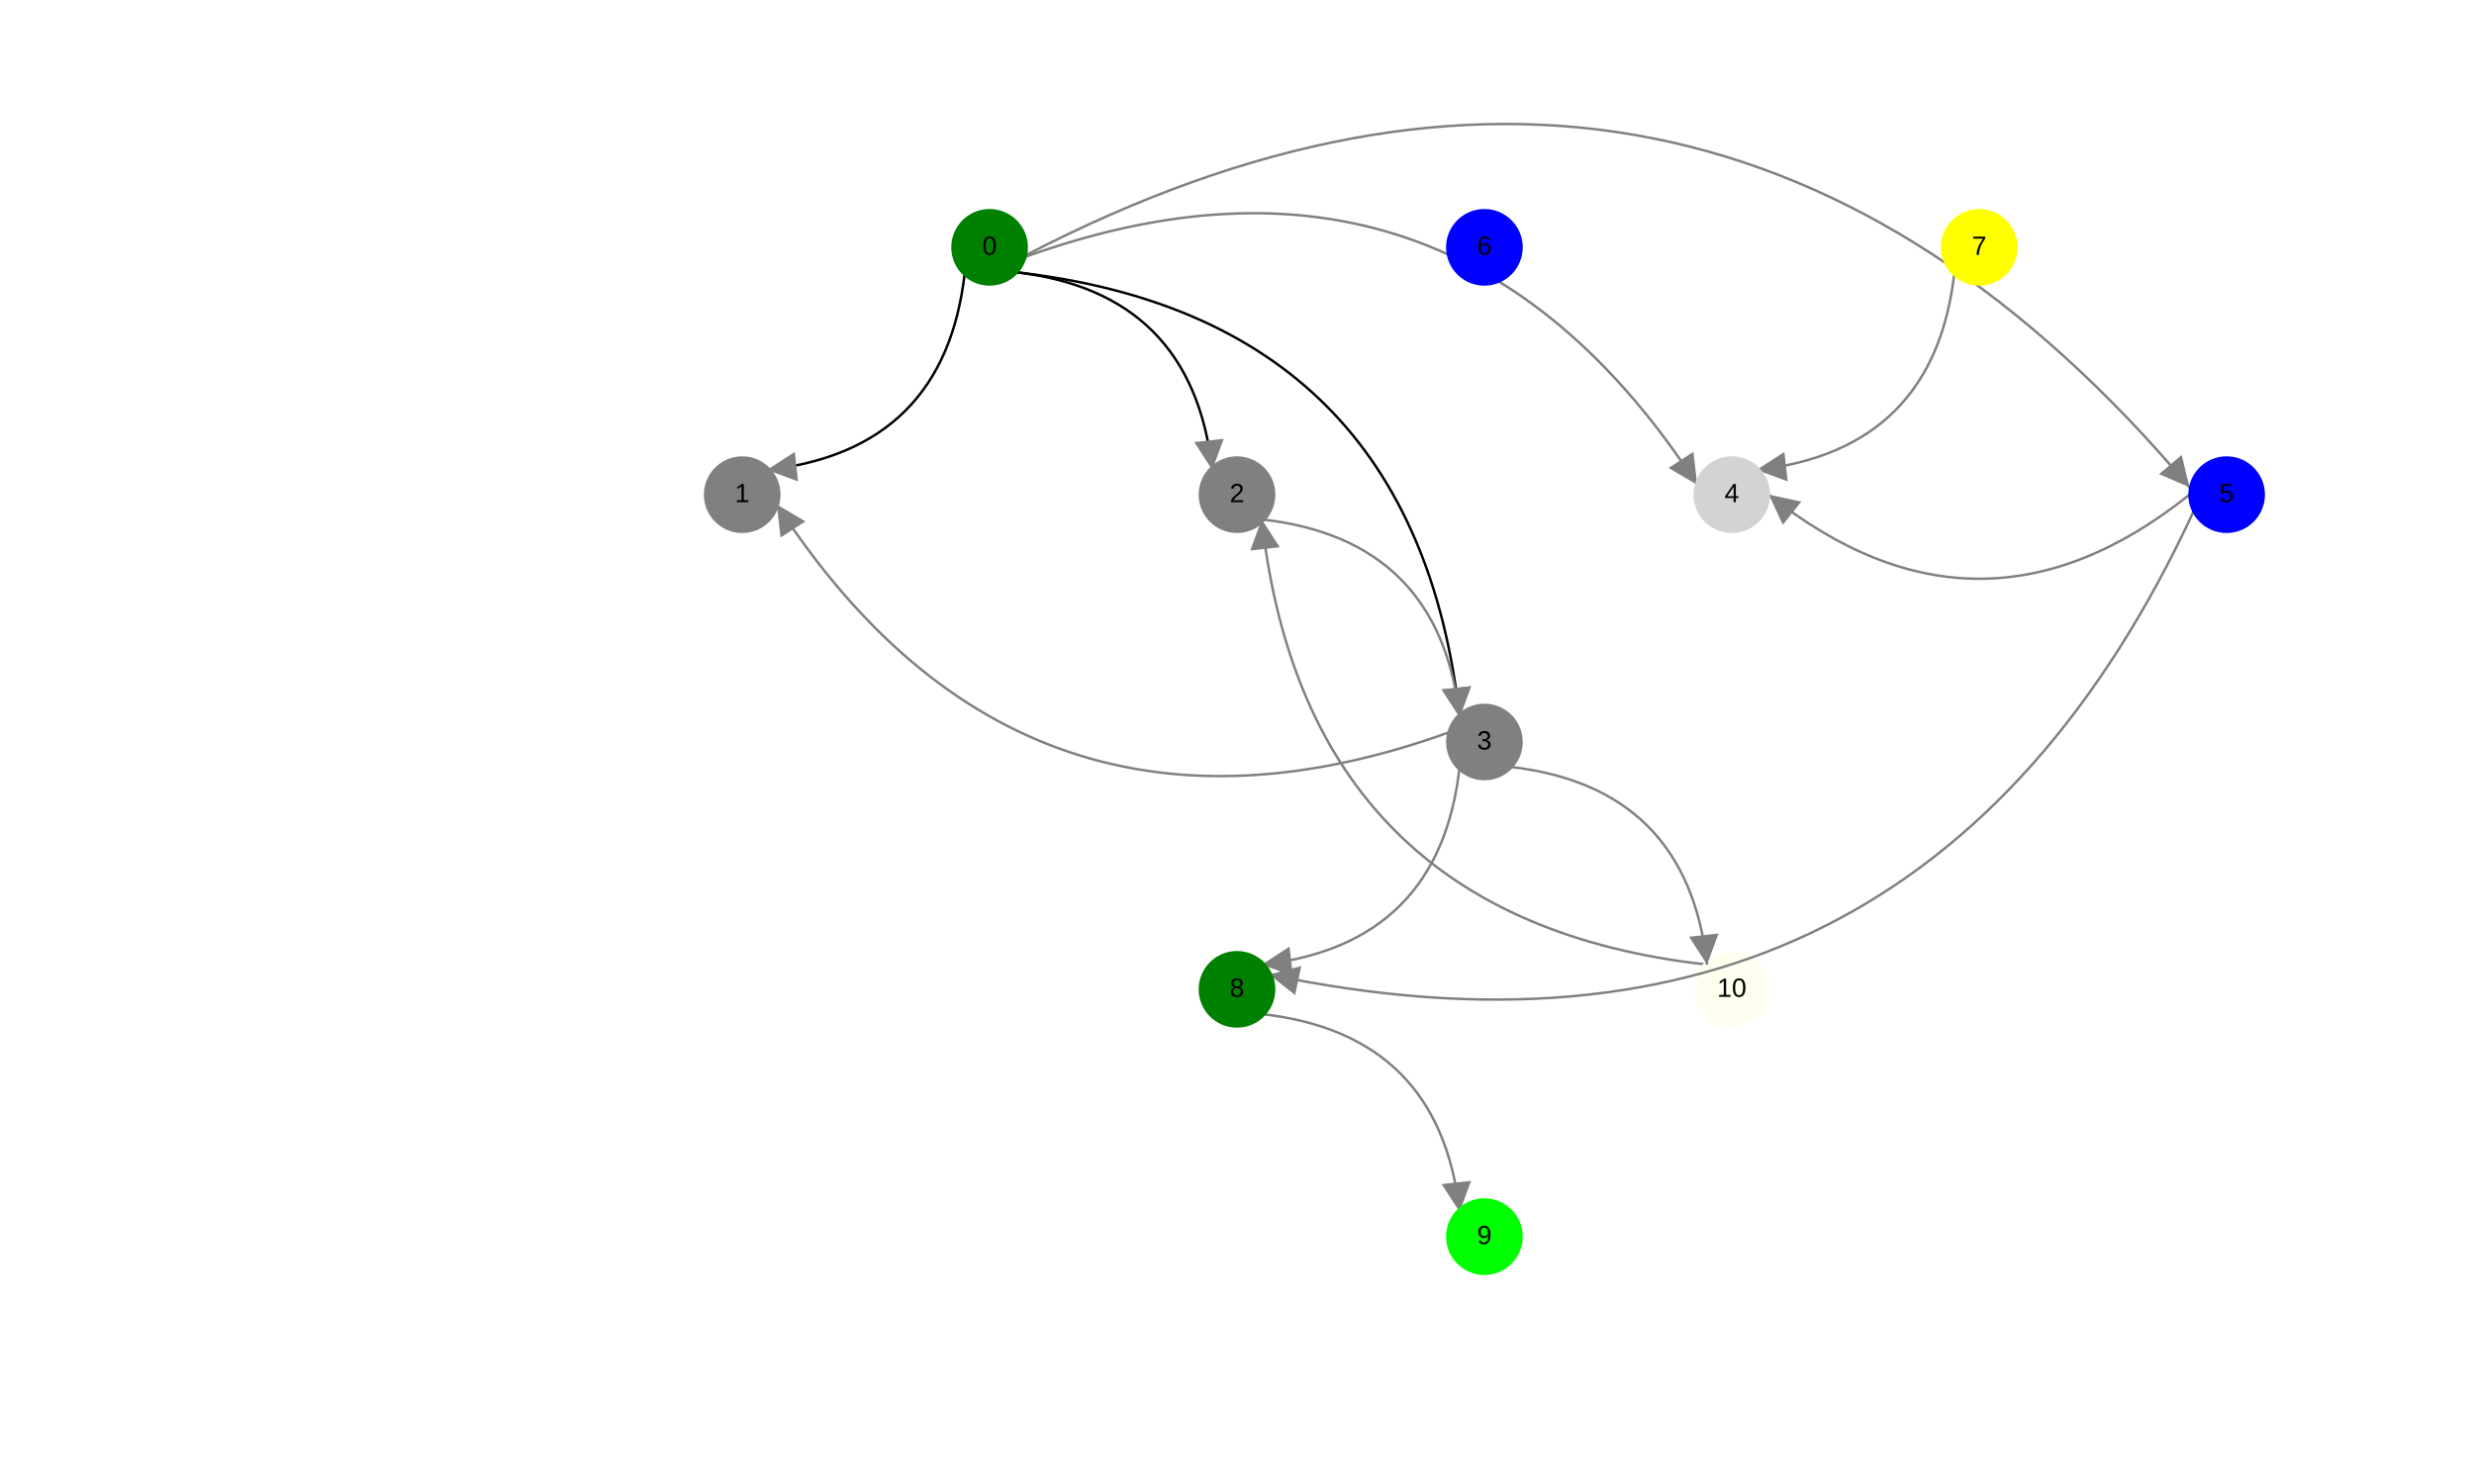
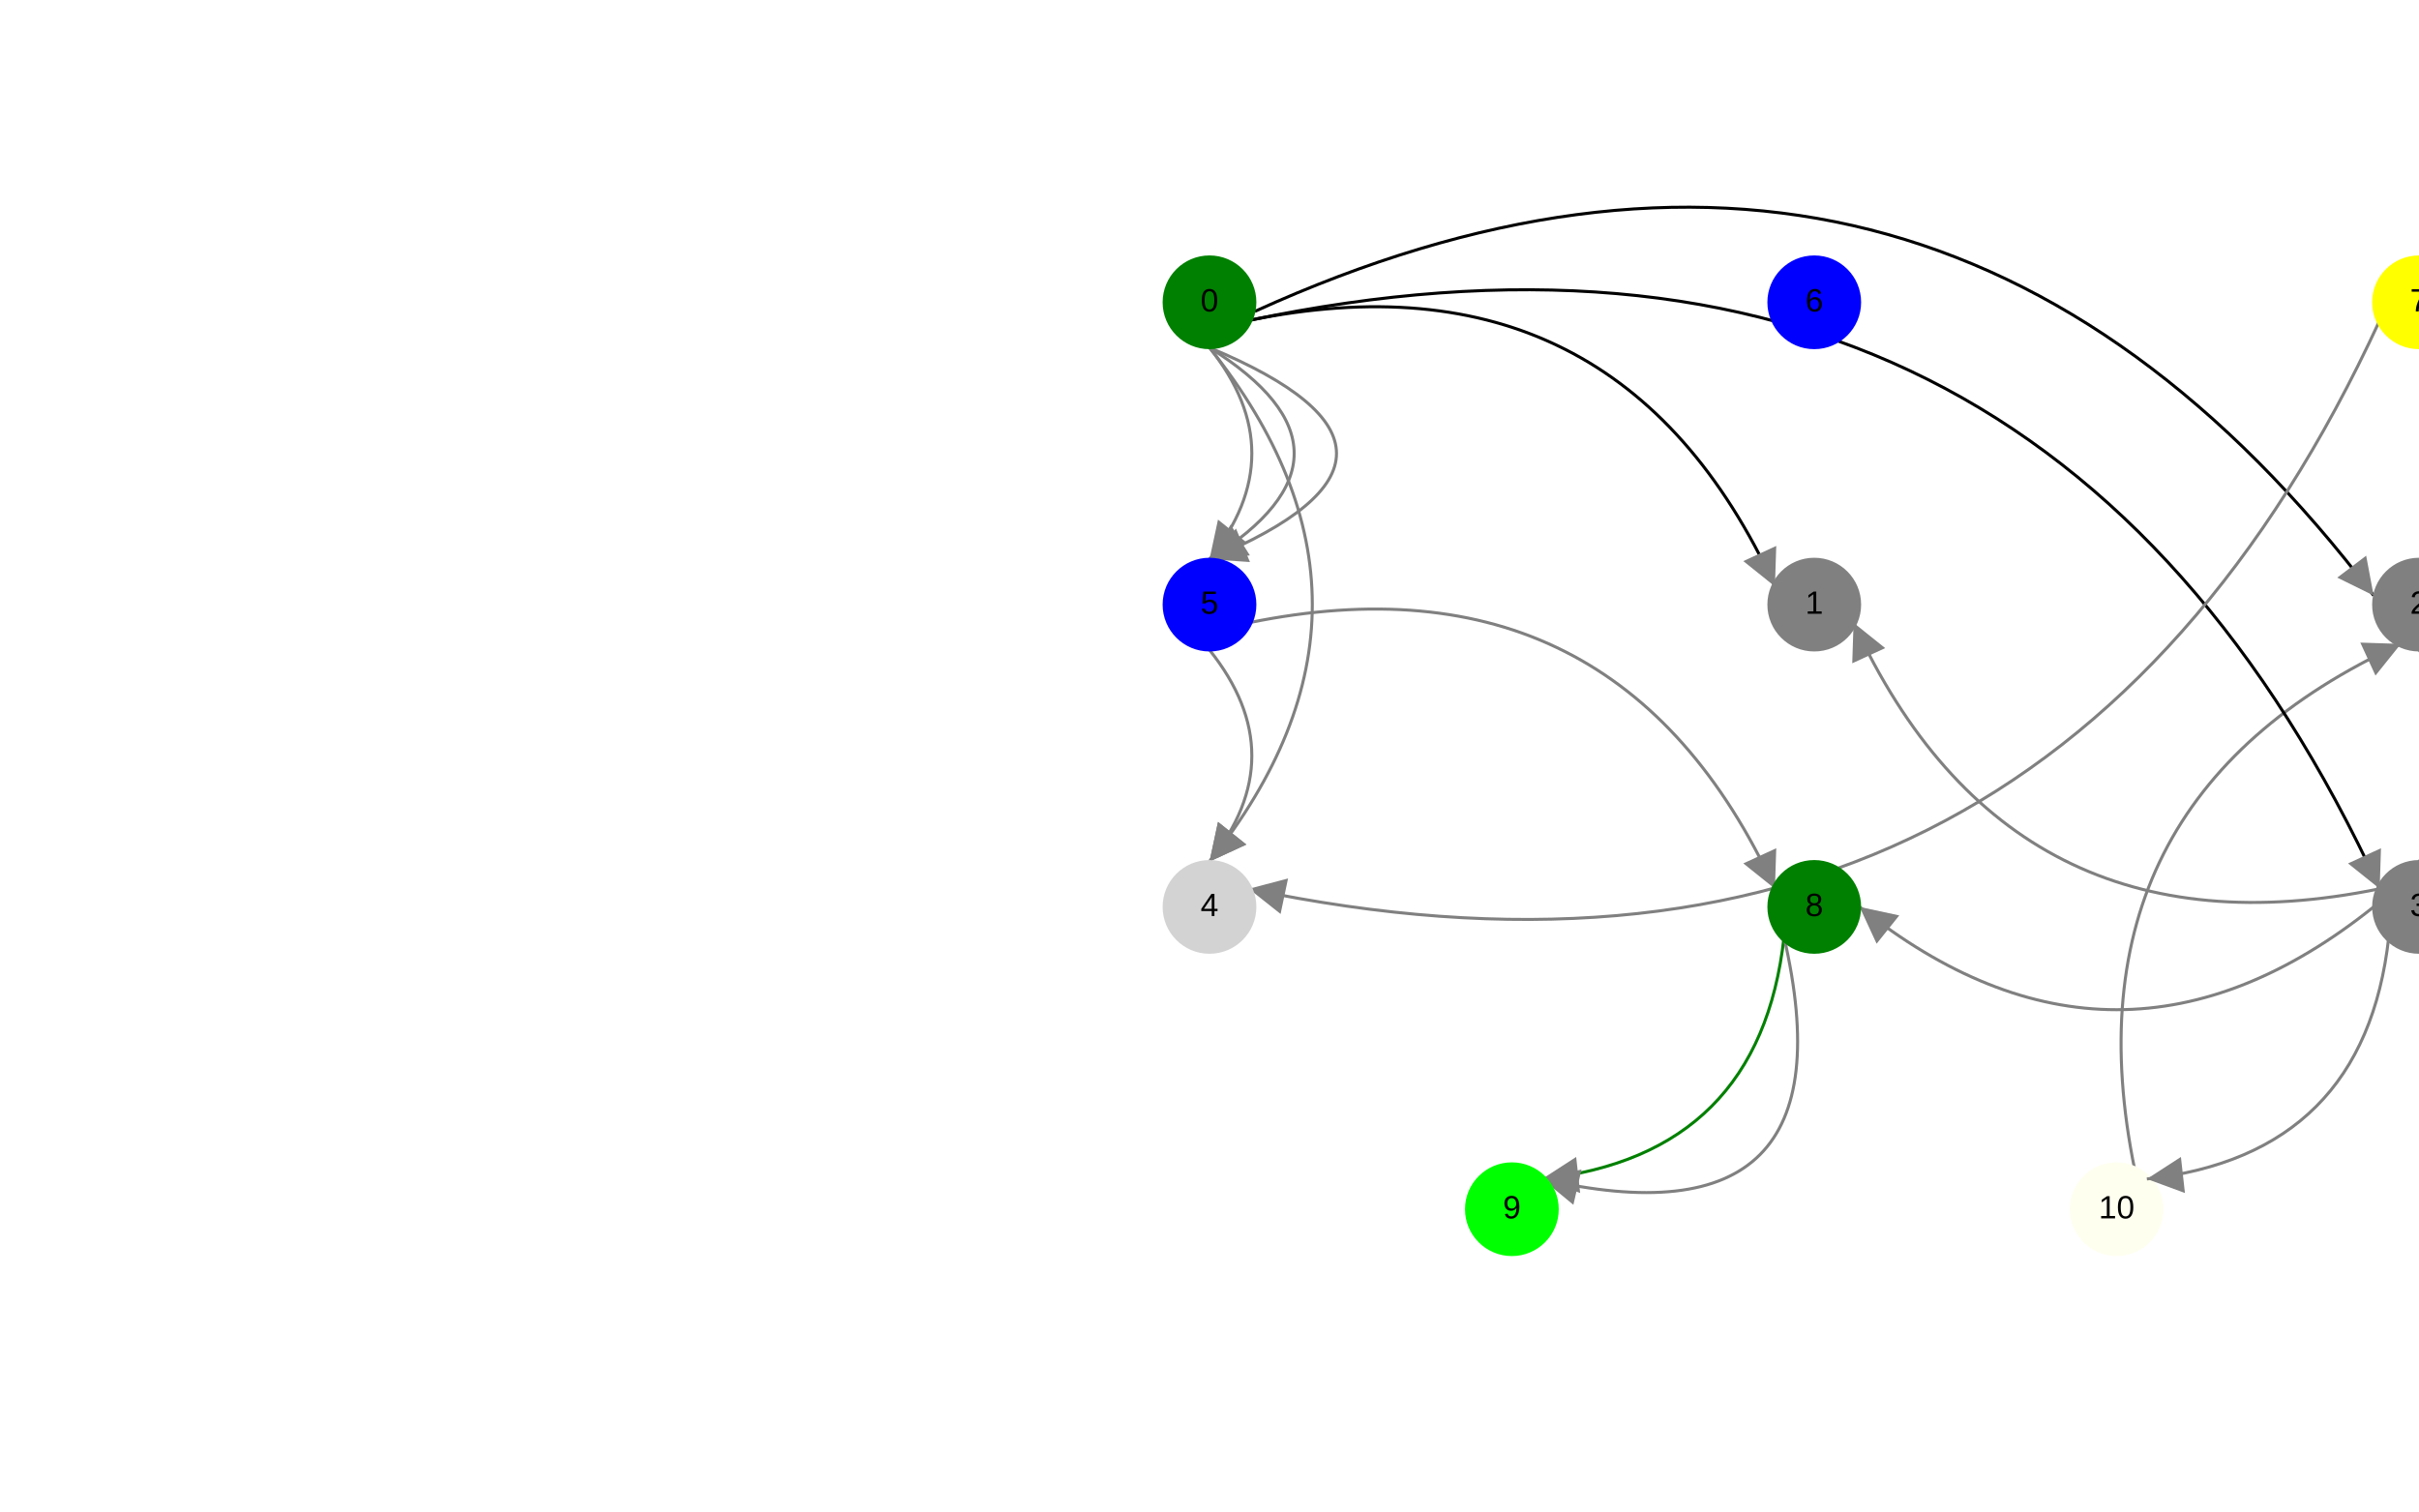
- <svg xmlns="http://www.w3.org/2000/svg" viewBox="0 0 1000 600">
+ <svg xmlns="http://www.w3.org/2000/svg" viewBox="0 0 800 500">
  <style type="text/css">text {font-family: Arial, sans serif; font-size: 8pt; text-anchor:middle; dominant-baseline:
        middle;}
    </style>
  <defs>
    <marker id="arrow" markerHeight="12" markerWidth="12" orient="auto-start-reverse" refX="20" refY="10" viewBox="0 0 20 20">
      <path d="M 0 0 L 20 10 L 0 20 Z" fill="gray" />
    </marker>
  </defs>
-   <path d="M 690 390 Q 528 372, 510 210" fill="none" marker-end="url(#arrow)" stroke="gray" />
-   <path d="M 390 110 Q 382 182, 310 190" fill="none" marker-end="url(#arrow)" stroke="black" />
-   <path d="M 410 110 Q 482 118, 490 190" fill="none" marker-end="url(#arrow)" stroke="black" />
-   <path d="M 410 110 Q 572 128, 590 290" fill="none" marker-end="url(#arrow)" stroke="black" />
-   <path d="M 414 104 Q 586 42, 686 196" fill="none" marker-end="url(#arrow)" stroke="gray" />
-   <path d="M 586 296 Q 414 358, 314 204" fill="none" marker-end="url(#arrow)" stroke="gray" />
-   <path d="M 415 103 Q 687 -38, 885 197" fill="none" marker-end="url(#arrow)" stroke="gray" />
-   <path d="M 510 210 Q 582 218, 590 290" fill="none" marker-end="url(#arrow)" stroke="gray" />
-   <path d="M 885 200 Q 800 268, 715 200" fill="none" marker-end="url(#arrow)" stroke="gray" />
-   <path d="M 790 110 Q 782 182, 710 190" fill="none" marker-end="url(#arrow)" stroke="gray" />
-   <path d="M 590 310 Q 582 382, 510 390" fill="none" marker-end="url(#arrow)" stroke="gray" />
+   <path d="M 400 115 Q 428 150, 400 185" fill="none" marker-end="url(#arrow)" stroke="gray" />
+   <path d="M 400 115 Q 456 150, 400 185" fill="none" marker-end="url(#arrow)" stroke="gray" />
+   <path d="M 706 387 Q 681 265, 794 213" fill="none" marker-end="url(#arrow)" stroke="gray" />
+   <path d="M 413 106 Q 535 81, 587 194" fill="none" marker-end="url(#arrow)" stroke="black" />
+   <path d="M 415 103 Q 637 2, 785 197" fill="none" marker-end="url(#arrow)" stroke="black" />
+   <path d="M 413 106 Q 675 51, 787 294" fill="none" marker-end="url(#arrow)" stroke="black" />
+   <path d="M 400 115 Q 468 200, 400 285" fill="none" marker-end="url(#arrow)" stroke="gray" />
+   <path d="M 787 294 Q 665 319, 613 206" fill="none" marker-end="url(#arrow)" stroke="gray" />
+   <path d="M 400 115 Q 484 150, 400 185" fill="none" marker-end="url(#arrow)" stroke="gray" />
+   <path d="M 800 215 Q 828 250, 800 285" fill="none" marker-end="url(#arrow)" stroke="gray" />
+   <path d="M 400 215 Q 428 250, 400 285" fill="none" marker-end="url(#arrow)" stroke="gray" />
+   <path d="M 787 106 Q 675 349, 413 294" fill="none" marker-end="url(#arrow)" stroke="gray" />
+   <path d="M 785 300 Q 700 368, 615 300" fill="none" marker-end="url(#arrow)" stroke="gray" />
  <circle cx="700" cy="400" fill="ivory" r="15" stroke="ivory" stroke-width="1" />
  <text fill="black" x="700" y="400">10</text>
-   <path d="M 887 206 Q 775 449, 513 394" fill="none" marker-end="url(#arrow)" stroke="gray" />
-   <path d="M 510 410 Q 582 418, 590 490" fill="none" marker-end="url(#arrow)" stroke="gray" />
-   <path d="M 610 310 Q 682 318, 690 390" fill="none" marker-end="url(#arrow)" stroke="gray" />
+   <path d="M 413 206 Q 535 181, 587 294" fill="none" marker-end="url(#arrow)" stroke="gray" />
+   <path d="M 590 310 Q 582 382, 510 390" fill="none" marker-end="url(#arrow)" stroke="green" />
+   <path d="M 590 310 Q 614 414, 510 390" fill="none" marker-end="url(#arrow)" stroke="gray" />
+   <path d="M 790 310 Q 782 382, 710 390" fill="none" marker-end="url(#arrow)" stroke="gray" />
  <circle cx="400" cy="100" fill="green" r="15" stroke="green" stroke-width="1" />
  <text fill="black" x="400" y="100">0</text>
-   <circle cx="300" cy="200" fill="gray" r="15" stroke="gray" stroke-width="1" />
-   <text fill="black" x="300" y="200">1</text>
-   <circle cx="500" cy="200" fill="gray" r="15" stroke="gray" stroke-width="1" />
-   <text fill="black" x="500" y="200">2</text>
-   <circle cx="600" cy="300" fill="gray" r="15" stroke="gray" stroke-width="1" />
-   <text fill="black" x="600" y="300">3</text>
-   <circle cx="700" cy="200" fill="lightgray" r="15" stroke="lightgray" stroke-width="1" />
-   <text fill="black" x="700" y="200">4</text>
-   <circle cx="900" cy="200" fill="blue" r="15" stroke="blue" stroke-width="1" />
-   <text fill="black" x="900" y="200">5</text>
+   <circle cx="600" cy="200" fill="gray" r="15" stroke="gray" stroke-width="1" />
+   <text fill="black" x="600" y="200">1</text>
+   <circle cx="800" cy="200" fill="gray" r="15" stroke="gray" stroke-width="1" />
+   <text fill="black" x="800" y="200">2</text>
+   <circle cx="800" cy="300" fill="gray" r="15" stroke="gray" stroke-width="1" />
+   <text fill="black" x="800" y="300">3</text>
+   <circle cx="400" cy="300" fill="lightgray" r="15" stroke="lightgray" stroke-width="1" />
+   <text fill="black" x="400" y="300">4</text>
+   <circle cx="400" cy="200" fill="blue" r="15" stroke="blue" stroke-width="1" />
+   <text fill="black" x="400" y="200">5</text>
  <circle cx="600" cy="100" fill="blue" r="15" stroke="blue" stroke-width="1" />
  <text fill="black" x="600" y="100">6</text>
  <circle cx="800" cy="100" fill="yellow" r="15" stroke="yellow" stroke-width="1" />
  <text fill="black" x="800" y="100">7</text>
-   <circle cx="500" cy="400" fill="green" r="15" stroke="green" stroke-width="1" />
-   <text fill="black" x="500" y="400">8</text>
-   <circle cx="600" cy="500" fill="lime" r="15" stroke="lime" stroke-width="1" />
-   <text fill="black" x="600" y="500">9</text>
+   <circle cx="600" cy="300" fill="green" r="15" stroke="green" stroke-width="1" />
+   <text fill="black" x="600" y="300">8</text>
+   <circle cx="500" cy="400" fill="lime" r="15" stroke="lime" stroke-width="1" />
+   <text fill="black" x="500" y="400">9</text>
</svg>
